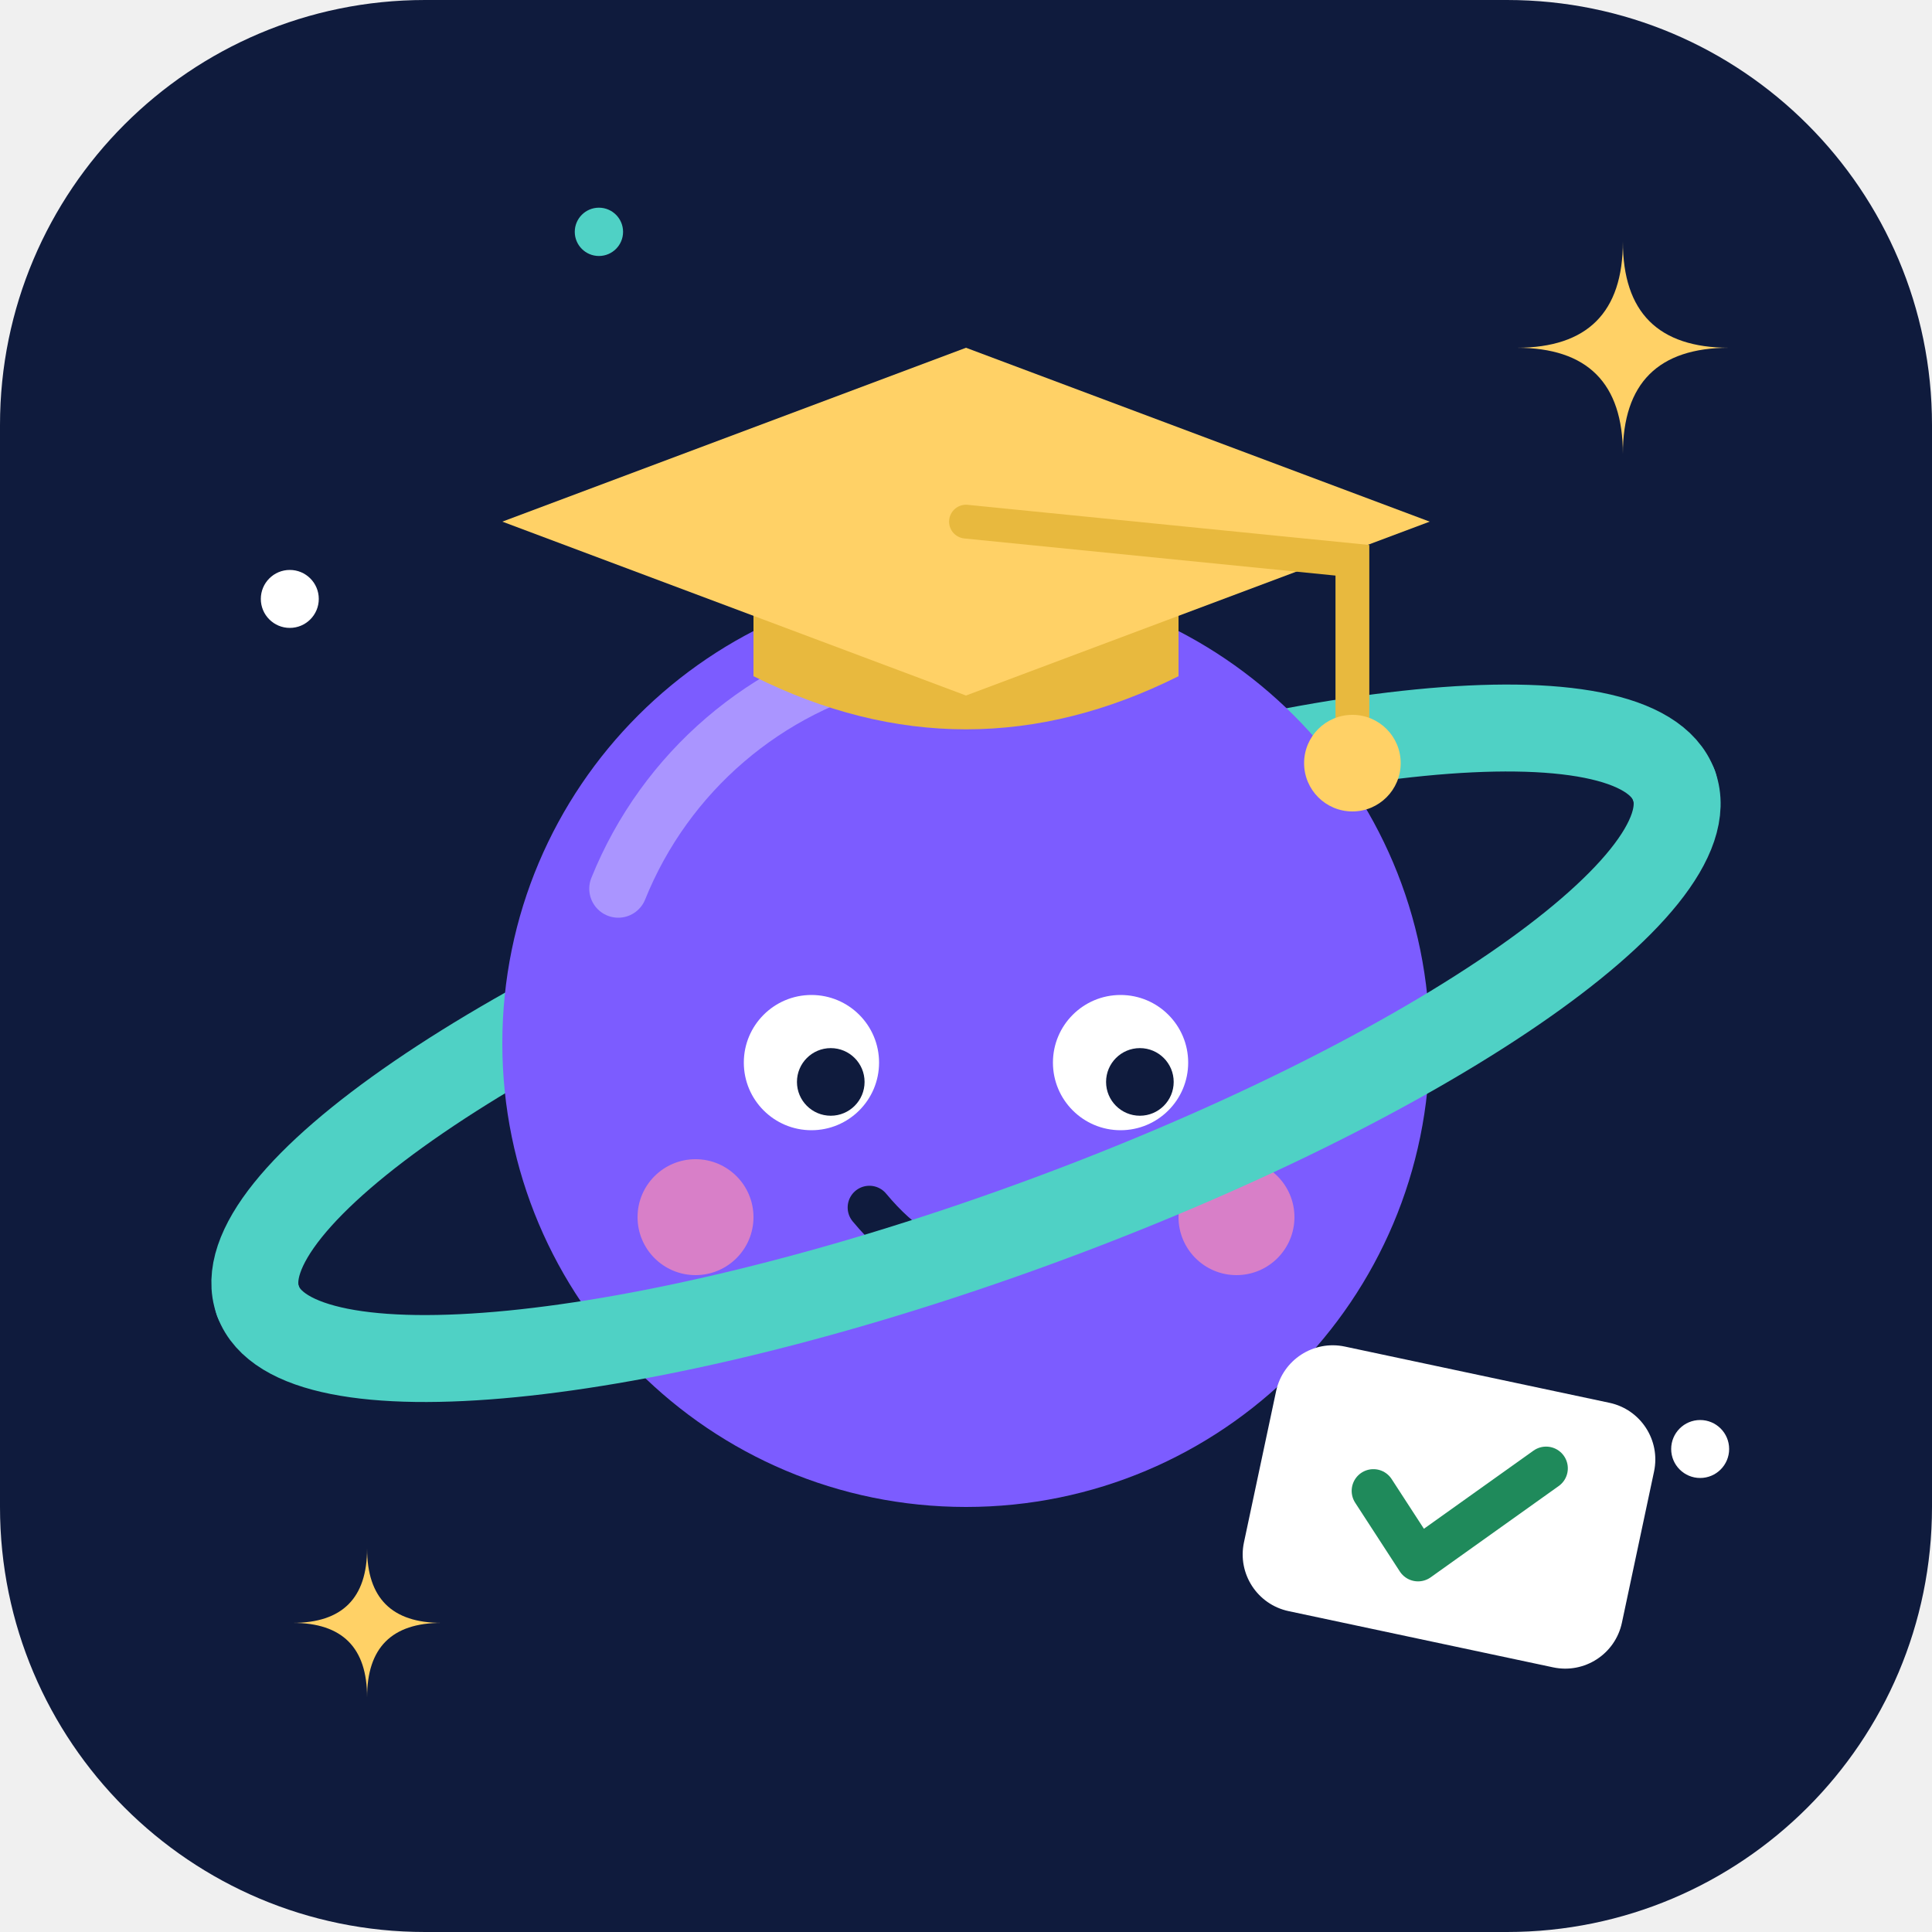
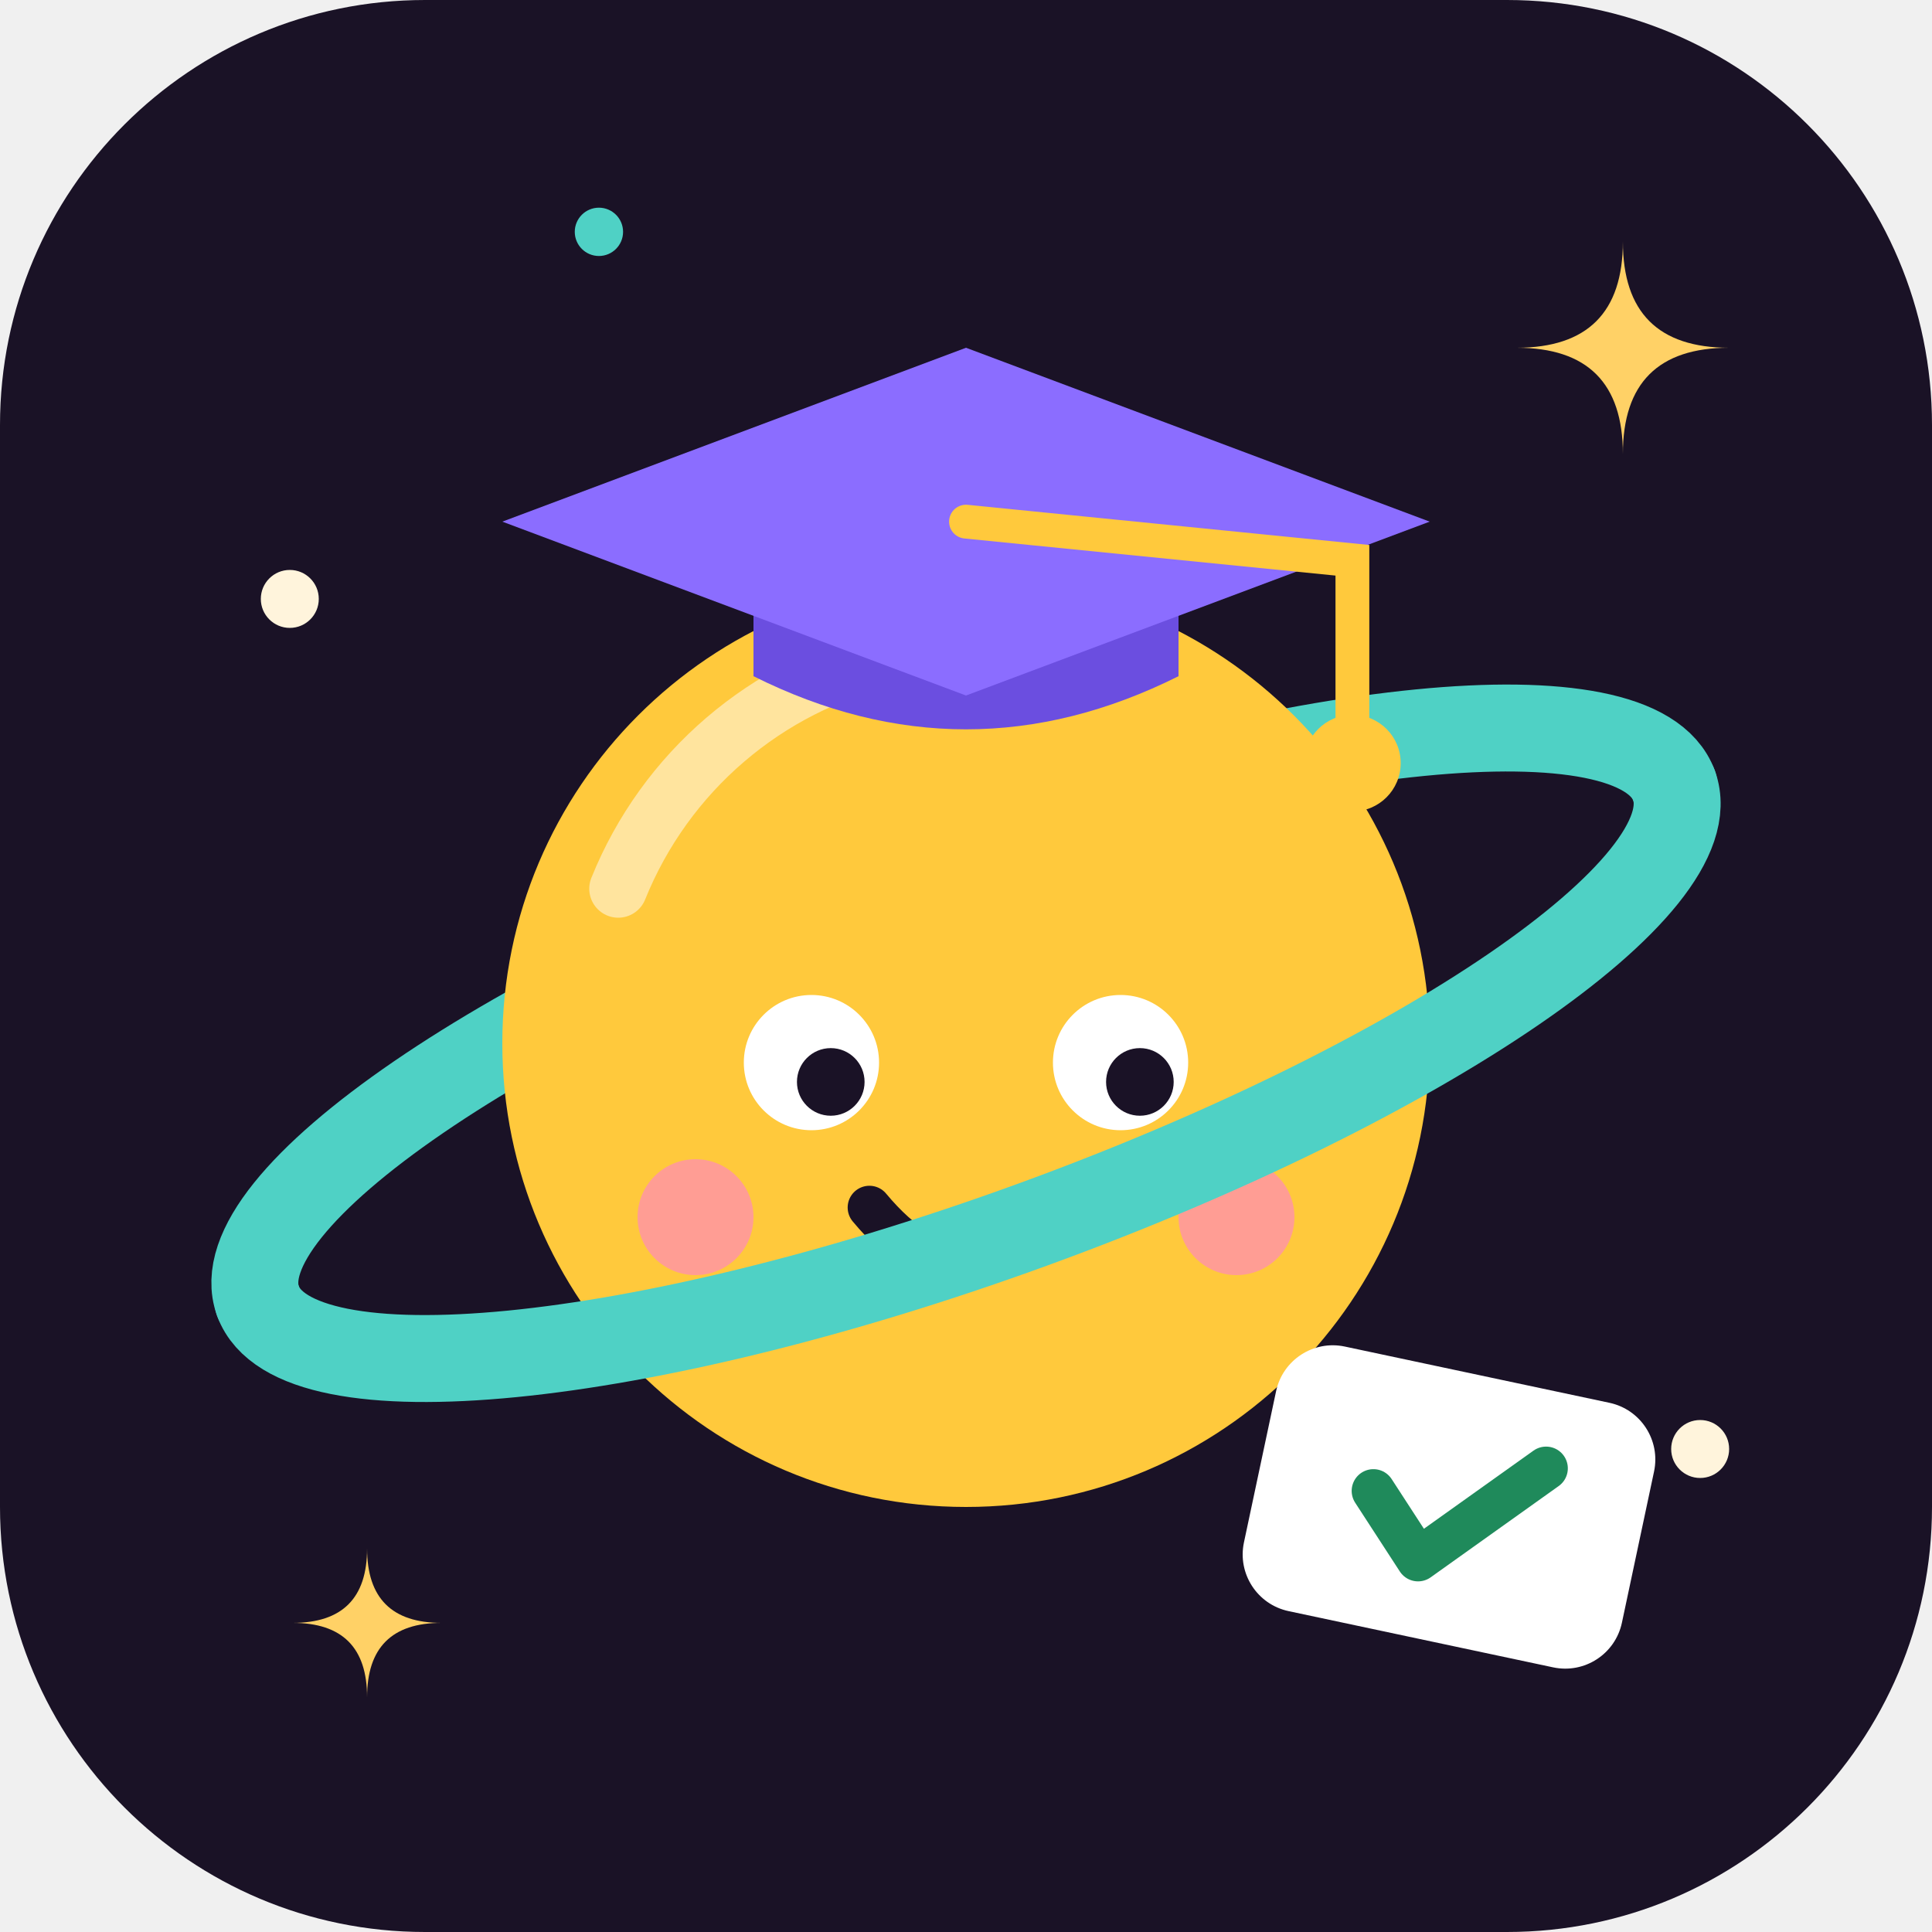
- <svg xmlns="http://www.w3.org/2000/svg" viewBox="0 0 200 200" role="img" aria-label="Tuoniverse logo: a smiling planet with a graduation cap and a ring">
-   <rect width="200" height="200" rx="44" fill="#0F1B3D" />
+ <svg xmlns="http://www.w3.org/2000/svg" viewBox="0 0 200 200" role="img" aria-label="Tuoniverse logo: a smiling yellow planet with a graduation cap and a ring">
+   <rect width="200" height="200" rx="44" fill="#1A1226" />
  <g fill="#FFD166">
    <path transform="translate(168 36)" d="M0-11Q0 0 11 0Q0 0 0 11Q0 0-11 0Q0 0 0-11Z" />
    <path transform="translate(38 168) scale(.7)" d="M0-11Q0 0 11 0Q0 0 0 11Q0 0-11 0Q0 0 0-11Z" />
  </g>
-   <circle cx="30" cy="62" r="3" fill="#fff" />
-   <circle cx="176" cy="150" r="3" fill="#fff" />
+   <circle cx="30" cy="62" r="3" fill="#FFF4DC" />
+   <circle cx="176" cy="150" r="3" fill="#FFF4DC" />
  <circle cx="62" cy="24" r="2.5" fill="#4FD1C5" />
  <g transform="rotate(-20 100 108)">
    <path d="M22 108A78 20 0 0 1 178 108" fill="none" stroke="#4FD1C5" stroke-width="9" stroke-linecap="round" />
  </g>
-   <circle cx="100" cy="108" r="48" fill="#7C5CFF" />
-   <path d="M64 92A40 40 0 0 1 92 68" fill="none" stroke="#fff" stroke-opacity=".35" stroke-width="6" stroke-linecap="round" />
+   <circle cx="100" cy="108" r="48" fill="#FFC93C" />
+   <path d="M64 92A40 40 0 0 1 92 68" fill="none" stroke="#fff" stroke-opacity=".5" stroke-width="6" stroke-linecap="round" />
  <circle cx="84" cy="110" r="7" fill="#fff" />
  <circle cx="116" cy="110" r="7" fill="#fff" />
-   <circle cx="86" cy="112" r="3.5" fill="#0F1B3D" />
-   <circle cx="118" cy="112" r="3.5" fill="#0F1B3D" />
-   <circle cx="72" cy="126" r="6" fill="#FF8FB1" fill-opacity=".7" />
-   <circle cx="128" cy="126" r="6" fill="#FF8FB1" fill-opacity=".7" />
-   <path d="M90 125Q100 137 110 125" fill="none" stroke="#0F1B3D" stroke-width="4.5" stroke-linecap="round" />
+   <circle cx="86" cy="112" r="3.5" fill="#1A1226" />
+   <circle cx="118" cy="112" r="3.5" fill="#1A1226" />
+   <circle cx="72" cy="126" r="6" fill="#FF8FB1" fill-opacity=".75" />
+   <circle cx="128" cy="126" r="6" fill="#FF8FB1" fill-opacity=".75" />
+   <path d="M90 125Q100 137 110 125" fill="none" stroke="#1A1226" stroke-width="4.5" stroke-linecap="round" />
  <g transform="rotate(-20 100 108)">
    <path d="M22 108A78 20 0 0 0 178 108" fill="none" stroke="#4FD1C5" stroke-width="9" stroke-linecap="round" />
  </g>
-   <path d="M78 58v12q22 11 44 0V58z" fill="#E8B93E" />
-   <path d="M100 36L148 54L100 72L52 54Z" fill="#FFD166" />
-   <path d="M100 54L140 58V76" fill="none" stroke="#E8B93E" stroke-width="3.5" stroke-linecap="round" />
-   <circle cx="140" cy="79" r="5" fill="#FFD166" />
+   <path d="M78 58v12q22 11 44 0V58z" fill="#6B4EE0" />
+   <path d="M100 36L148 54L100 72L52 54Z" fill="#8B6DFF" />
+   <path d="M100 54L140 58V76" fill="none" stroke="#FFC93C" stroke-width="3.5" stroke-linecap="round" />
+   <circle cx="140" cy="79" r="5" fill="#FFC93C" />
  <g transform="translate(150 156) rotate(12)">
    <rect x="-20" y="-14" width="40" height="28" rx="6" fill="#fff" />
    <path d="M-8 0L-2 6L9 -6" fill="none" stroke="#1F8A5B" stroke-width="4.5" stroke-linecap="round" stroke-linejoin="round" />
  </g>
</svg>
